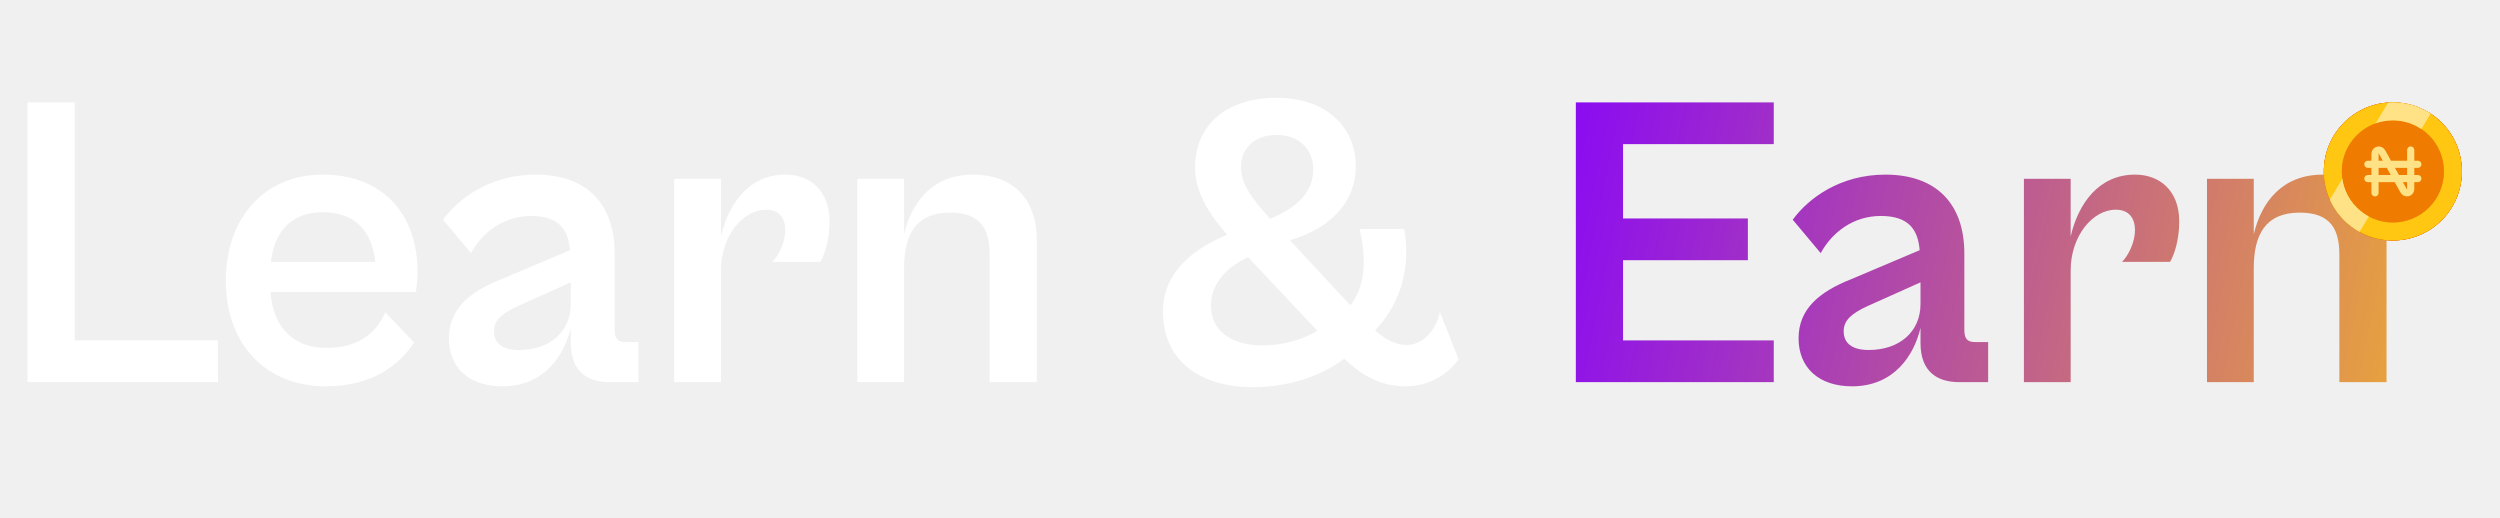
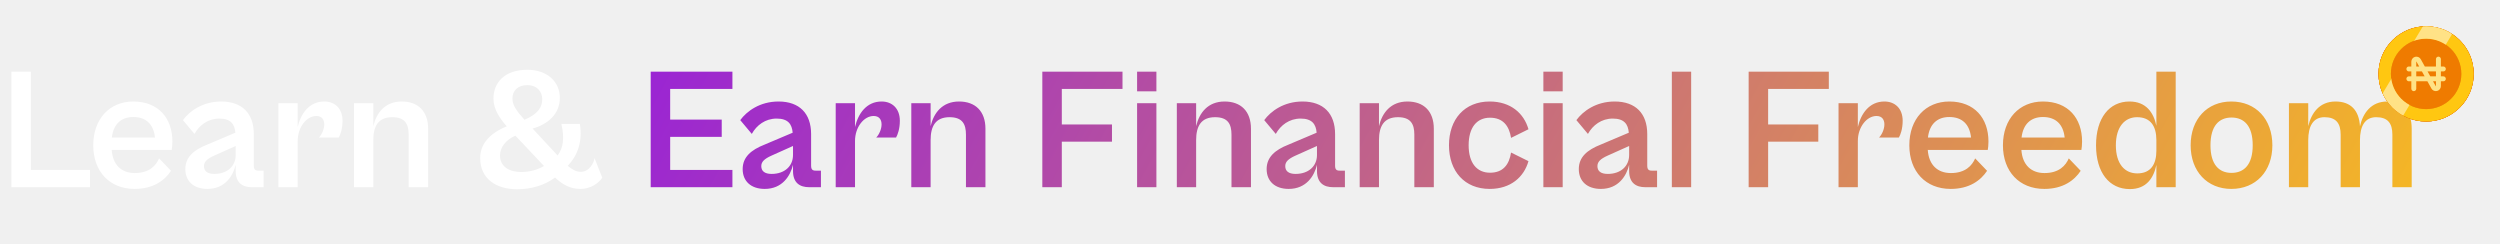
- <svg xmlns="http://www.w3.org/2000/svg" width="700" height="145" viewBox="0 0 700 145" fill="none">
-   <path d="M61.029 107V95.309H20.928V28.667H7.716V107H61.029ZM91.294 108.169C103.92 108.169 111.637 102.44 115.963 95.893L107.895 87.475C105.791 92.269 101.348 97.413 91.41 97.413C82.408 97.413 76.445 91.918 75.744 81.746H116.43C116.664 80.577 116.898 78.122 116.898 76.018C116.898 60.234 107.428 48.894 90.358 48.894C74.341 48.894 63.234 60.702 63.234 78.59C63.234 96.361 74.341 108.169 91.294 108.169ZM90.358 59.416C99.01 59.416 104.154 64.326 105.089 73.329H75.861C76.913 64.093 82.291 59.416 90.358 59.416ZM140.65 108.169C152.575 108.169 158.07 99.284 159.824 91.801V96.01C159.824 104.194 164.617 107 170.697 107H178.764V95.776H175.139C173.035 95.776 172.1 94.958 172.1 92.386V70.99C172.1 56.961 164.149 48.894 150.003 48.894C137.376 48.894 128.491 55.441 124.048 61.52L131.881 70.874C135.155 64.911 141.117 60.468 148.717 60.468C156.55 60.468 159.122 64.326 159.59 70.055L140.533 78.122C131.297 81.746 125.685 86.657 125.685 94.724C125.685 102.908 131.297 108.169 140.65 108.169ZM138.311 92.737C138.311 89.814 140.299 87.826 145.209 85.605L159.824 79.058V85.137C159.824 92.853 153.978 97.998 145.326 97.998C140.533 97.998 138.311 96.01 138.311 92.737ZM201.872 107V75.667C201.872 66.197 207.951 58.714 214.498 58.714C218.357 58.714 219.876 61.286 219.876 64.443C219.876 67.717 218.123 71.458 216.252 73.329H229.697C230.75 71.575 232.269 67.483 232.269 61.988C232.269 53.57 227.008 48.894 219.876 48.894C209.705 48.894 203.976 57.078 201.872 66.197V50.063H188.777V107H201.872ZM253.136 107V75.082C253.136 65.729 256.409 59.533 265.996 59.533C274.765 59.533 277.103 64.326 277.103 71.341V107H290.315V67.366C290.315 55.558 283.534 48.894 272.427 48.894C261.086 48.894 255.24 56.61 253.136 65.612V50.063H240.041V107H253.136ZM350.634 108.403C360.338 108.403 369.574 105.597 376.355 100.453C381.5 105.246 386.644 108.169 393.542 108.169C400.44 108.169 405.818 104.428 408.39 100.57L403.129 87.242C402.895 90.047 399.855 96.595 393.776 96.595C390.736 96.595 387.813 94.958 385.007 92.503C391.203 86.072 395.295 76.485 393.191 64.093H380.681C382.902 73.796 381.967 80.344 378.109 85.488L361.156 67.249C371.562 64.326 379.629 57.311 379.629 46.438C379.629 35.916 371.562 27.381 357.532 27.381C342.216 27.381 334.617 36.033 334.617 46.906C334.617 54.155 338.826 60.234 343.619 65.729C331.109 70.874 325.614 78.473 325.614 87.242C325.614 101.505 336.721 108.403 350.634 108.403ZM347.477 46.789C347.477 41.762 350.985 37.787 357.532 37.787C364.079 37.787 367.704 42.113 367.704 47.374C367.704 52.518 365.015 57.311 355.661 61.286C350.166 55.207 347.477 51.349 347.477 46.789ZM339.06 85.488C339.06 79.993 342.918 74.966 349.465 72.043L349.699 72.276L368.873 92.62C364.547 95.192 359.169 96.712 353.44 96.712C345.256 96.712 339.06 92.97 339.06 85.488Z" fill="white" />
-   <path d="M496.653 107V95.309H454.447V72.861H489.404V61.17H454.447V40.359H496.653V28.667H441.235V107H496.653ZM518.566 108.169C530.491 108.169 535.986 99.284 537.74 91.801V96.01C537.74 104.194 542.533 107 548.613 107H556.68V95.776H553.056C550.951 95.776 550.016 94.958 550.016 92.386V70.99C550.016 56.961 542.066 48.894 527.919 48.894C515.292 48.894 506.407 55.441 501.964 61.52L509.797 70.874C513.071 64.911 519.034 60.468 526.633 60.468C534.466 60.468 537.038 64.326 537.506 70.055L518.449 78.122C509.213 81.746 503.601 86.657 503.601 94.724C503.601 102.908 509.213 108.169 518.566 108.169ZM516.228 92.737C516.228 89.814 518.215 87.826 523.126 85.605L537.74 79.058V85.137C537.74 92.853 531.894 97.998 523.243 97.998C518.449 97.998 516.228 96.01 516.228 92.737ZM579.788 107V75.667C579.788 66.197 585.868 58.714 592.415 58.714C596.273 58.714 597.793 61.286 597.793 64.443C597.793 67.717 596.039 71.458 594.168 73.329H607.614C608.666 71.575 610.186 67.483 610.186 61.988C610.186 53.57 604.925 48.894 597.793 48.894C587.621 48.894 581.892 57.078 579.788 66.197V50.063H566.694V107H579.788ZM631.052 107V75.082C631.052 65.729 634.326 59.533 643.913 59.533C652.681 59.533 655.02 64.326 655.02 71.341V107H668.231V67.366C668.231 55.558 661.45 48.894 650.343 48.894C639.002 48.894 633.157 56.61 631.052 65.612V50.063H617.958V107H631.052Z" fill="url(#paint0_linear_56_6688)" />
-   <g clip-path="url(#clip0_56_6688)">
-     <mask id="mask0_56_6688" style="mask-type:luminance" maskUnits="userSpaceOnUse" x="640" y="18" width="60" height="60">
-       <path d="M700 18H640V78H700V18Z" fill="white" />
+ <svg xmlns="http://www.w3.org/2000/svg" width="1015" height="99" viewBox="0 0 1015 99" fill="none">
+   <path d="M36.54 76V69H12.53V29.1H4.62V76H36.54ZM54.66 76.7C62.22 76.7 66.84 73.27 69.43 69.35L64.6 64.31C63.34 67.18 60.68 70.26 54.73 70.26C49.34 70.26 45.77 66.97 45.35 60.88H69.71C69.85 60.18 69.99 58.71 69.99 57.45C69.99 48 64.32 41.21 54.1 41.21C44.51 41.21 37.86 48.28 37.86 58.99C37.86 69.63 44.51 76.7 54.66 76.7ZM54.1 47.51C59.28 47.51 62.36 50.45 62.92 55.84H45.42C46.05 50.31 49.27 47.51 54.1 47.51ZM84.211 76.7C91.351 76.7 94.641 71.38 95.691 66.9V69.42C95.691 74.32 98.561 76 102.201 76H107.031V69.28H104.861C103.601 69.28 103.041 68.79 103.041 67.25V54.44C103.041 46.04 98.281 41.21 89.811 41.21C82.251 41.21 76.931 45.13 74.271 48.77L78.961 54.37C80.921 50.8 84.491 48.14 89.041 48.14C93.731 48.14 95.271 50.45 95.551 53.88L84.141 58.71C78.611 60.88 75.251 63.82 75.251 68.65C75.251 73.55 78.611 76.7 84.211 76.7ZM82.811 67.46C82.811 65.71 84.001 64.52 86.941 63.19L95.691 59.27V62.91C95.691 67.53 92.191 70.61 87.011 70.61C84.141 70.61 82.811 69.42 82.811 67.46ZM120.866 76V57.24C120.866 51.57 124.506 47.09 128.426 47.09C130.736 47.09 131.646 48.63 131.646 50.52C131.646 52.48 130.596 54.72 129.476 55.84H137.526C138.156 54.79 139.066 52.34 139.066 49.05C139.066 44.01 135.916 41.21 131.646 41.21C125.556 41.21 122.126 46.11 120.866 51.57V41.91H113.026V76H120.866ZM151.56 76V56.89C151.56 51.29 153.52 47.58 159.26 47.58C164.51 47.58 165.91 50.45 165.91 54.65V76H173.82V52.27C173.82 45.2 169.76 41.21 163.11 41.21C156.32 41.21 152.82 45.83 151.56 51.22V41.91H143.72V76H151.56ZM209.935 76.84C215.745 76.84 221.275 75.16 225.335 72.08C228.415 74.95 231.495 76.7 235.625 76.7C239.755 76.7 242.975 74.46 244.515 72.15L241.365 64.17C241.225 65.85 239.405 69.77 235.765 69.77C233.945 69.77 232.195 68.79 230.515 67.32C234.225 63.47 236.675 57.73 235.415 50.31H227.925C229.255 56.12 228.695 60.04 226.385 63.12L216.235 52.2C222.465 50.45 227.295 46.25 227.295 39.74C227.295 33.44 222.465 28.33 214.065 28.33C204.895 28.33 200.345 33.51 200.345 40.02C200.345 44.36 202.865 48 205.735 51.29C198.245 54.37 194.955 58.92 194.955 64.17C194.955 72.71 201.605 76.84 209.935 76.84ZM208.045 39.95C208.045 36.94 210.145 34.56 214.065 34.56C217.985 34.56 220.155 37.15 220.155 40.3C220.155 43.38 218.545 46.25 212.945 48.63C209.655 44.99 208.045 42.68 208.045 39.95ZM203.005 63.12C203.005 59.83 205.315 56.82 209.235 55.07L209.375 55.21L220.855 67.39C218.265 68.93 215.045 69.84 211.615 69.84C206.715 69.84 203.005 67.6 203.005 63.12Z" fill="white" />
+   <path d="M297.361 76V69H272.091V55.56H293.021V48.56H272.091V36.1H297.361V29.1H264.181V76H297.361ZM310.481 76.7C317.621 76.7 320.911 71.38 321.961 66.9V69.42C321.961 74.32 324.831 76 328.471 76H333.301V69.28H331.131C329.871 69.28 329.311 68.79 329.311 67.25V54.44C329.311 46.04 324.551 41.21 316.081 41.21C308.521 41.21 303.201 45.13 300.541 48.77L305.231 54.37C307.191 50.8 310.761 48.14 315.311 48.14C320.001 48.14 321.541 50.45 321.821 53.88L310.411 58.71C304.881 60.88 301.521 63.82 301.521 68.65C301.521 73.55 304.881 76.7 310.481 76.7ZM309.081 67.46C309.081 65.71 310.271 64.52 313.211 63.19L321.961 59.27V62.91C321.961 67.53 318.461 70.61 313.281 70.61C310.411 70.61 309.081 69.42 309.081 67.46ZM347.136 76V57.24C347.136 51.57 350.776 47.09 354.696 47.09C357.006 47.09 357.916 48.63 357.916 50.52C357.916 52.48 356.866 54.72 355.746 55.84H363.796C364.426 54.79 365.336 52.34 365.336 49.05C365.336 44.01 362.186 41.21 357.916 41.21C351.826 41.21 348.396 46.11 347.136 51.57V41.91H339.296V76H347.136ZM377.829 76V56.89C377.829 51.29 379.789 47.58 385.529 47.58C390.779 47.58 392.179 50.45 392.179 54.65V76H400.089V52.27C400.089 45.2 396.029 41.21 389.379 41.21C382.589 41.21 379.089 45.83 377.829 51.22V41.91H369.989V76H377.829ZM431.094 76V57.52H451.464V50.52H431.094V36.1H455.734V29.1H423.184V76H431.094ZM469.499 37.08V29.1H461.659V37.08H469.499ZM469.499 76V41.91H461.659V76H469.499ZM485.632 76V56.89C485.632 51.29 487.592 47.58 493.332 47.58C498.582 47.58 499.982 50.45 499.982 54.65V76H507.892V52.27C507.892 45.2 503.832 41.21 497.182 41.21C490.392 41.21 486.892 45.83 485.632 51.22V41.91H477.792V76H485.632ZM523.215 76.7C530.355 76.7 533.645 71.38 534.695 66.9V69.42C534.695 74.32 537.565 76 541.205 76H546.035V69.28H543.865C542.605 69.28 542.045 68.79 542.045 67.25V54.44C542.045 46.04 537.285 41.21 528.815 41.21C521.255 41.21 515.935 45.13 513.275 48.77L517.965 54.37C519.925 50.8 523.495 48.14 528.045 48.14C532.735 48.14 534.275 50.45 534.555 53.88L523.145 58.71C517.615 60.88 514.255 63.82 514.255 68.65C514.255 73.55 517.615 76.7 523.215 76.7ZM521.815 67.46C521.815 65.71 523.005 64.52 525.945 63.19L534.695 59.27V62.91C534.695 67.53 531.195 70.61 526.015 70.61C523.145 70.61 521.815 69.42 521.815 67.46ZM559.87 76V56.89C559.87 51.29 561.83 47.58 567.57 47.58C572.82 47.58 574.22 50.45 574.22 54.65V76H582.13V52.27C582.13 45.2 578.07 41.21 571.42 41.21C564.63 41.21 561.13 45.83 559.87 51.22V41.91H552.03V76H559.87ZM604.808 76.7C613.348 76.7 618.738 71.87 620.558 65.43L613.488 61.93C612.718 66.83 610.268 70.12 604.948 70.12C599.558 70.12 596.268 66.13 596.268 58.99C596.268 51.78 599.558 47.79 604.948 47.79C610.198 47.79 612.718 51.08 613.488 55.98L620.558 52.48C618.738 46.04 613.348 41.21 604.808 41.21C594.658 41.21 588.288 48.35 588.288 58.99C588.288 69.56 594.658 76.7 604.808 76.7ZM634.45 37.08V29.1H626.61V37.08H634.45ZM634.45 76V41.91H626.61V76H634.45ZM649.953 76.7C657.093 76.7 660.383 71.38 661.433 66.9V69.42C661.433 74.32 664.303 76 667.943 76H672.773V69.28H670.603C669.343 69.28 668.783 68.79 668.783 67.25V54.44C668.783 46.04 664.023 41.21 655.553 41.21C647.993 41.21 642.673 45.13 640.013 48.77L644.703 54.37C646.663 50.8 650.233 48.14 654.783 48.14C659.473 48.14 661.013 50.45 661.293 53.88L649.883 58.71C644.353 60.88 640.993 63.82 640.993 68.65C640.993 73.55 644.353 76.7 649.953 76.7ZM648.553 67.46C648.553 65.71 649.743 64.52 652.683 63.19L661.433 59.27V62.91C661.433 67.53 657.933 70.61 652.753 70.61C649.883 70.61 648.553 69.42 648.553 67.46ZM686.609 76V29.1H678.769V76H686.609ZM717.862 76V57.52H738.232V50.52H717.862V36.1H742.502V29.1H709.952V76H717.862ZM754.284 76V57.24C754.284 51.57 757.924 47.09 761.844 47.09C764.154 47.09 765.064 48.63 765.064 50.52C765.064 52.48 764.014 54.72 762.894 55.84H770.944C771.574 54.79 772.484 52.34 772.484 49.05C772.484 44.01 769.334 41.21 765.064 41.21C758.974 41.21 755.544 46.11 754.284 51.57V41.91H746.444V76H754.284ZM791.984 76.7C799.544 76.7 804.164 73.27 806.754 69.35L801.924 64.31C800.664 67.18 798.004 70.26 792.054 70.26C786.664 70.26 783.094 66.97 782.674 60.88H807.034C807.174 60.18 807.314 58.71 807.314 57.45C807.314 48 801.644 41.21 791.424 41.21C781.834 41.21 775.184 48.28 775.184 58.99C775.184 69.63 781.834 76.7 791.984 76.7ZM791.424 47.51C796.604 47.51 799.684 50.45 800.244 55.84H782.744C783.374 50.31 786.594 47.51 791.424 47.51ZM829.992 76.7C837.552 76.7 842.172 73.27 844.762 69.35L839.932 64.31C838.672 67.18 836.012 70.26 830.062 70.26C824.672 70.26 821.102 66.97 820.682 60.88H845.042C845.182 60.18 845.322 58.71 845.322 57.45C845.322 48 839.652 41.21 829.432 41.21C819.842 41.21 813.192 48.28 813.192 58.99C813.192 69.63 819.842 76.7 829.992 76.7ZM829.432 47.51C834.612 47.51 837.692 50.45 838.252 55.84H820.752C821.382 50.31 824.602 47.51 829.432 47.51ZM864.71 76.77C871.5 76.77 874.37 72.22 875.49 66.97V76H883.33V29.1H875.49V51.08C874.37 45.76 871.36 41.21 864.57 41.21C856.31 41.21 850.99 48 850.99 58.99C850.99 69.98 856.31 76.77 864.71 76.77ZM859.04 58.99C859.04 51.36 862.75 47.58 867.65 47.58C873.18 47.58 875.49 51.29 875.49 56.89V61.16C875.49 66.76 873.18 70.4 867.72 70.4C862.75 70.4 859.04 66.69 859.04 58.99ZM905.921 76.7C915.861 76.7 922.581 69.56 922.581 58.99C922.581 48.35 915.861 41.21 905.921 41.21C896.121 41.21 889.401 48.35 889.401 58.99C889.401 69.56 896.121 76.7 905.921 76.7ZM905.991 70.19C900.951 70.19 897.451 66.83 897.451 58.99C897.451 51.08 900.951 47.72 905.991 47.72C911.101 47.72 914.601 51.08 914.601 58.99C914.601 66.83 911.101 70.19 905.991 70.19ZM937.146 76V56.89C937.146 51.29 939.106 47.58 943.726 47.58C948.346 47.58 950.306 49.96 950.306 54.65V76H958.146V56.89C958.146 51.29 960.106 47.58 964.726 47.58C969.346 47.58 971.306 49.96 971.306 54.65V76H979.146V52.27C979.146 45.2 975.716 41.21 969.206 41.21C962.696 41.21 959.336 45.9 958.146 51.29C957.796 44.85 954.436 41.21 948.206 41.21C941.766 41.21 938.406 45.83 937.146 51.22V41.91H929.306V76H937.146Z" fill="url(#paint0_linear_111_6732)" />
+   <g clip-path="url(#clip0_111_6732)">
+     <mask id="mask0_111_6732" style="mask-type:luminance" maskUnits="userSpaceOnUse" x="955" y="0" width="60" height="60">
+       <path d="M1015 0H955V60H1015V0Z" fill="white" />
    </mask>
-     <g mask="url(#mask0_56_6688)">
-       <mask id="mask1_56_6688" style="mask-type:luminance" maskUnits="userSpaceOnUse" x="640" y="18" width="60" height="60">
-         <path d="M640 18H700V78H640V18Z" fill="white" />
+     <g mask="url(#mask0_111_6732)">
+       <mask id="mask1_111_6732" style="mask-type:luminance" maskUnits="userSpaceOnUse" x="955" y="0" width="60" height="60">
+         <path d="M955 0H1015V60H955V0Z" fill="white" />
      </mask>
-       <g mask="url(#mask1_56_6688)">
-         <path d="M670.002 28.67C659.326 28.67 650.672 37.324 650.672 48C650.672 58.676 659.326 67.33 670.002 67.33C680.678 67.33 689.332 58.676 689.332 48C689.332 37.324 680.678 28.67 670.002 28.67Z" fill="#DE5A00" />
-         <path d="M670.002 28.67C659.326 28.67 650.672 37.324 650.672 48C650.672 58.676 659.326 67.33 670.002 67.33C680.678 67.33 689.332 58.676 689.332 48C689.332 37.324 680.678 28.67 670.002 28.67Z" fill="#EF7B00" />
-         <path d="M670.002 28.67C659.326 28.67 650.672 37.324 650.672 48C650.672 58.676 659.326 67.33 670.002 67.33C680.678 67.33 689.332 58.676 689.332 48C689.332 37.324 680.678 28.67 670.002 28.67ZM670.002 62.3C662.104 62.3 655.702 55.898 655.702 48C655.702 40.102 662.104 33.7 670.002 33.7C677.9 33.7 684.302 40.102 684.302 48C684.302 55.898 677.9 62.3 670.002 62.3Z" fill="#DE5A00" />
-         <path d="M673.612 46.998C672.904 46.72 672.056 46.466 671.069 46.236V41.886C671.397 42.008 671.668 42.184 671.882 42.417C672.042 42.591 672.173 42.782 672.276 42.989C672.657 43.756 673.456 44.269 674.366 44.269H674.494C676.29 44.269 677.429 42.446 676.499 41.02C676.19 40.545 675.802 40.11 675.334 39.715C674.215 38.77 672.793 38.207 671.069 38.027V37.017C671.069 36.431 670.595 35.956 670.009 35.956C669.423 35.956 668.948 36.431 668.948 37.017V37.995C667.174 38.13 665.707 38.7 664.549 39.706C663.21 40.869 662.541 42.317 662.541 44.052C662.541 47.01 664.677 48.979 668.948 49.961V54.442C668.39 54.33 667.917 54.114 667.531 53.792C667.234 53.545 667.006 53.244 666.846 52.889C666.506 52.132 665.685 51.66 664.803 51.66C663.102 51.66 662.004 53.361 662.839 54.738C662.883 54.811 662.93 54.885 662.978 54.957C663.65 55.976 664.576 56.777 665.758 57.361C666.711 57.832 667.774 58.112 668.948 58.204V58.983C668.948 59.569 669.423 60.044 670.009 60.044C670.595 60.044 671.069 59.569 671.069 58.983V58.175C672.758 58.004 674.177 57.474 675.326 56.584C676.748 55.481 677.459 54.039 677.459 52.256C677.459 49.762 676.177 48.01 673.612 46.998ZM667.976 45.2C667.466 44.844 667.211 44.377 667.211 43.799C667.211 43.185 667.435 42.679 667.883 42.281C668.165 42.031 668.52 41.86 668.948 41.767V45.676C668.544 45.528 668.22 45.37 667.976 45.2ZM672.025 53.964C671.771 54.166 671.451 54.312 671.069 54.407V50.577C671.379 50.701 671.642 50.83 671.857 50.964C672.445 51.332 672.739 51.834 672.739 52.473C672.739 53.087 672.501 53.584 672.025 53.964Z" fill="#DE5A00" />
-         <path d="M670.002 28.67C659.326 28.67 650.672 37.324 650.672 48C650.672 58.676 659.326 67.33 670.002 67.33C680.678 67.33 689.332 58.676 689.332 48C689.332 37.324 680.678 28.67 670.002 28.67ZM670.002 62.3C662.104 62.3 655.702 55.898 655.702 48C655.702 40.102 662.104 33.7 670.002 33.7C677.9 33.7 684.302 40.102 684.302 48C684.302 55.898 677.9 62.3 670.002 62.3Z" fill="#FFC711" />
-         <mask id="mask2_56_6688" style="mask-type:alpha" maskUnits="userSpaceOnUse" x="650" y="28" width="40" height="40">
-           <mask id="mask3_56_6688" style="mask-type:luminance" maskUnits="userSpaceOnUse" x="640" y="18" width="60" height="60">
-             <path d="M640 18H700V78H640V18Z" fill="white" />
+       <g mask="url(#mask1_111_6732)">
+         <path d="M985.002 10.67C974.326 10.67 965.672 19.324 965.672 30C965.672 40.676 974.326 49.33 985.002 49.33C995.678 49.33 1004.33 40.676 1004.33 30C1004.33 19.324 995.678 10.67 985.002 10.67Z" fill="#DE5A00" />
+         <path d="M985.002 10.67C974.326 10.67 965.672 19.324 965.672 30C965.672 40.676 974.326 49.33 985.002 49.33C995.678 49.33 1004.33 40.676 1004.33 30C1004.33 19.324 995.678 10.67 985.002 10.67Z" fill="#EF7B00" />
+         <path d="M985.002 10.67C974.326 10.67 965.672 19.324 965.672 30C965.672 40.676 974.326 49.33 985.002 49.33C995.678 49.33 1004.33 40.676 1004.33 30C1004.33 19.324 995.678 10.67 985.002 10.67ZM985.002 44.3C977.104 44.3 970.702 37.898 970.702 30C970.702 22.102 977.104 15.7 985.002 15.7C992.9 15.7 999.302 22.102 999.302 30C999.302 37.898 992.9 44.3 985.002 44.3Z" fill="#DE5A00" />
+         <path d="M988.612 28.997C987.904 28.72 987.056 28.466 986.069 28.236V23.886C986.397 24.008 986.668 24.184 986.882 24.417C987.042 24.591 987.173 24.782 987.276 24.989C987.657 25.756 988.456 26.269 989.366 26.269H989.494C991.29 26.269 992.429 24.446 991.499 23.02C991.19 22.545 990.802 22.11 990.334 21.715C989.215 20.77 987.793 20.207 986.069 20.027V19.017C986.069 18.431 985.595 17.956 985.009 17.956C984.423 17.956 983.948 18.431 983.948 19.017V19.995C982.174 20.13 980.707 20.7 979.549 21.706C978.21 22.869 977.541 24.317 977.541 26.052C977.541 29.01 979.677 30.979 983.948 31.961V36.442C983.39 36.33 982.917 36.114 982.531 35.792C982.234 35.545 982.006 35.244 981.846 34.889C981.506 34.132 980.685 33.66 979.803 33.66C978.102 33.66 977.004 35.361 977.839 36.738C977.883 36.811 977.93 36.885 977.978 36.957C978.65 37.976 979.576 38.777 980.758 39.361C981.711 39.832 982.774 40.112 983.948 40.204V40.983C983.948 41.569 984.423 42.044 985.009 42.044C985.595 42.044 986.069 41.569 986.069 40.983V40.175C987.758 40.004 989.177 39.474 990.326 38.584C991.748 37.481 992.459 36.039 992.459 34.256C992.459 31.762 991.177 30.009 988.612 28.997ZM982.976 27.2C982.466 26.844 982.211 26.377 982.211 25.799C982.211 25.185 982.435 24.679 982.883 24.281C983.165 24.031 983.52 23.86 983.948 23.767V27.676C983.544 27.528 983.22 27.37 982.976 27.2ZM987.025 35.964C986.771 36.166 986.451 36.312 986.069 36.407V32.577C986.379 32.701 986.642 32.83 986.857 32.964C987.445 33.332 987.739 33.834 987.739 34.473C987.739 35.087 987.501 35.584 987.025 35.964Z" fill="#DE5A00" />
+         <path d="M985.002 10.67C974.326 10.67 965.672 19.324 965.672 30C965.672 40.676 974.326 49.33 985.002 49.33C995.678 49.33 1004.33 40.676 1004.33 30C1004.33 19.324 995.678 10.67 985.002 10.67ZM985.002 44.3C977.104 44.3 970.702 37.898 970.702 30C970.702 22.102 977.104 15.7 985.002 15.7C992.9 15.7 999.302 22.102 999.302 30C999.302 37.898 992.9 44.3 985.002 44.3Z" fill="#FFC711" />
+         <mask id="mask2_111_6732" style="mask-type:alpha" maskUnits="userSpaceOnUse" x="965" y="10" width="40" height="40">
+           <mask id="mask3_111_6732" style="mask-type:luminance" maskUnits="userSpaceOnUse" x="955" y="0" width="60" height="60">
+             <path d="M955 0H1015V60H955V0Z" fill="white" />
          </mask>
-           <g mask="url(#mask3_56_6688)">
-             <path d="M670.002 28.67C659.326 28.67 650.672 37.324 650.672 48C650.672 58.676 659.326 67.33 670.002 67.33C680.678 67.33 689.332 58.676 689.332 48C689.332 37.324 680.678 28.67 670.002 28.67ZM670.002 62.3C662.104 62.3 655.702 55.898 655.702 48C655.702 40.102 662.104 33.7 670.002 33.7C677.9 33.7 684.302 40.102 684.302 48C684.302 55.898 677.9 62.3 670.002 62.3Z" fill="#FFC711" />
-             <path d="M673.612 46.998C672.904 46.72 672.056 46.466 671.069 46.236V41.886C671.397 42.008 671.668 42.184 671.882 42.417C672.042 42.591 672.173 42.782 672.276 42.989C672.657 43.756 673.456 44.269 674.366 44.269H674.494C676.29 44.269 677.429 42.446 676.499 41.02C676.19 40.545 675.802 40.11 675.334 39.715C674.215 38.77 672.793 38.207 671.069 38.027V37.017C671.069 36.431 670.595 35.956 670.009 35.956C669.423 35.956 668.948 36.431 668.948 37.017V37.995C667.174 38.13 665.707 38.7 664.549 39.706C663.21 40.869 662.541 42.317 662.541 44.052C662.541 47.01 664.677 48.979 668.948 49.961V54.442C668.39 54.33 667.917 54.114 667.531 53.792C667.234 53.545 667.006 53.244 666.846 52.889C666.506 52.132 665.685 51.66 664.803 51.66C663.102 51.66 662.004 53.361 662.839 54.738C662.883 54.811 662.93 54.885 662.978 54.957C663.65 55.976 664.576 56.777 665.758 57.361C666.711 57.832 667.774 58.112 668.948 58.204V58.983C668.948 59.569 669.423 60.044 670.009 60.044C670.595 60.044 671.069 59.569 671.069 58.983V58.175C672.758 58.004 674.177 57.474 675.326 56.584C676.748 55.481 677.459 54.039 677.459 52.256C677.459 49.762 676.177 48.01 673.612 46.998ZM667.976 45.2C667.466 44.844 667.211 44.377 667.211 43.799C667.211 43.185 667.435 42.679 667.883 42.281C668.165 42.031 668.52 41.86 668.948 41.767V45.676C668.544 45.528 668.22 45.37 667.976 45.2ZM672.025 53.964C671.771 54.166 671.451 54.312 671.069 54.407V50.577C671.379 50.701 671.642 50.83 671.857 50.964C672.445 51.332 672.739 51.834 672.739 52.473C672.739 53.087 672.501 53.584 672.025 53.964Z" fill="#FFC711" />
+           <g mask="url(#mask3_111_6732)">
+             <path d="M985.002 10.67C974.326 10.67 965.672 19.324 965.672 30C965.672 40.676 974.326 49.33 985.002 49.33C995.678 49.33 1004.33 40.676 1004.33 30C1004.33 19.324 995.678 10.67 985.002 10.67ZM985.002 44.3C977.104 44.3 970.702 37.898 970.702 30C970.702 22.102 977.104 15.7 985.002 15.7C992.9 15.7 999.302 22.102 999.302 30C999.302 37.898 992.9 44.3 985.002 44.3Z" fill="#FFC711" />
+             <path d="M988.612 28.997C987.904 28.72 987.056 28.466 986.069 28.236V23.886C986.397 24.008 986.668 24.184 986.882 24.417C987.042 24.591 987.173 24.782 987.276 24.989C987.657 25.756 988.456 26.269 989.366 26.269H989.494C991.29 26.269 992.429 24.446 991.499 23.02C991.19 22.545 990.802 22.11 990.334 21.715C989.215 20.77 987.793 20.207 986.069 20.027V19.017C986.069 18.431 985.595 17.956 985.009 17.956C984.423 17.956 983.948 18.431 983.948 19.017V19.995C982.174 20.13 980.707 20.7 979.549 21.706C978.21 22.869 977.541 24.317 977.541 26.052C977.541 29.01 979.677 30.979 983.948 31.961V36.442C983.39 36.33 982.917 36.114 982.531 35.792C982.234 35.545 982.006 35.244 981.846 34.889C981.506 34.132 980.685 33.66 979.803 33.66C978.102 33.66 977.004 35.361 977.839 36.738C977.883 36.811 977.93 36.885 977.978 36.957C978.65 37.976 979.576 38.777 980.758 39.361C981.711 39.832 982.774 40.112 983.948 40.204V40.983C983.948 41.569 984.423 42.044 985.009 42.044C985.595 42.044 986.069 41.569 986.069 40.983V40.175C987.758 40.004 989.177 39.474 990.326 38.584C991.748 37.481 992.459 36.039 992.459 34.256C992.459 31.762 991.177 30.009 988.612 28.997ZM982.976 27.2C982.466 26.844 982.211 26.377 982.211 25.799C982.211 25.185 982.435 24.679 982.883 24.281C983.165 24.031 983.52 23.86 983.948 23.767V27.676C983.544 27.528 983.22 27.37 982.976 27.2ZM987.025 35.964C986.771 36.166 986.451 36.312 986.069 36.407V32.577C986.379 32.701 986.642 32.83 986.857 32.964C987.445 33.332 987.739 33.834 987.739 34.473C987.739 35.087 987.501 35.584 987.025 35.964Z" fill="#FFC711" />
          </g>
        </mask>
-         <g mask="url(#mask2_56_6688)">
-           <path d="M683.333 27.215L656.412 72.019L646.312 65.95L673.232 21.146L683.333 27.215Z" fill="#FFE286" />
+         <g mask="url(#mask2_111_6732)">
+           <path d="M998.333 9.215L971.412 54.019L961.312 47.95L988.232 3.146L998.333 9.215Z" fill="#FFE286" />
        </g>
      </g>
    </g>
-     <circle cx="670" cy="48" r="13" fill="#EF7B00" />
-     <path d="M665 54V43.052C665 42.819 665.077 42.593 665.22 42.409C665.362 42.225 665.561 42.094 665.787 42.035C666.012 41.977 666.25 41.995 666.464 42.087C666.678 42.178 666.855 42.339 666.968 42.542L673.032 53.458C673.145 53.661 673.322 53.822 673.536 53.913C673.75 54.005 673.988 54.023 674.213 53.965C674.439 53.906 674.638 53.775 674.78 53.591C674.923 53.407 675 53.181 675 52.948V42M663 46H677M663 50H677" stroke="#FFE286" stroke-width="2" stroke-linecap="round" stroke-linejoin="round" />
+     <circle cx="985" cy="30" r="13" fill="#EF7B00" />
+     <path d="M980 36V25.052C980 24.819 980.077 24.593 980.22 24.409C980.362 24.225 980.561 24.094 980.787 24.035C981.012 23.977 981.25 23.995 981.464 24.087C981.678 24.178 981.855 24.339 981.968 24.542L988.032 35.458C988.145 35.661 988.322 35.822 988.536 35.913C988.75 36.005 988.988 36.023 989.213 35.965C989.439 35.906 989.638 35.775 989.78 35.591C989.923 35.407 990 35.181 990 34.948V24M978 28H992M978 32H992" stroke="#FFE286" stroke-width="2" stroke-linecap="round" stroke-linejoin="round" />
  </g>
  <defs>
-     <linearGradient id="paint0_linear_56_6688" x1="728.5" y1="121" x2="428" y2="59" gradientUnits="userSpaceOnUse">
+     <linearGradient id="paint0_linear_111_6732" x1="1061.99" y1="84.6" x2="305.265" y2="-326.712" gradientUnits="userSpaceOnUse">
      <stop stop-color="#FFC711" />
      <stop offset="1" stop-color="#8807F7" />
    </linearGradient>
-     <clipPath id="clip0_56_6688">
-       <rect width="60" height="60" fill="white" transform="translate(640 18)" />
+     <clipPath id="clip0_111_6732">
+       <rect width="60" height="60" fill="white" transform="translate(955)" />
    </clipPath>
  </defs>
</svg>
